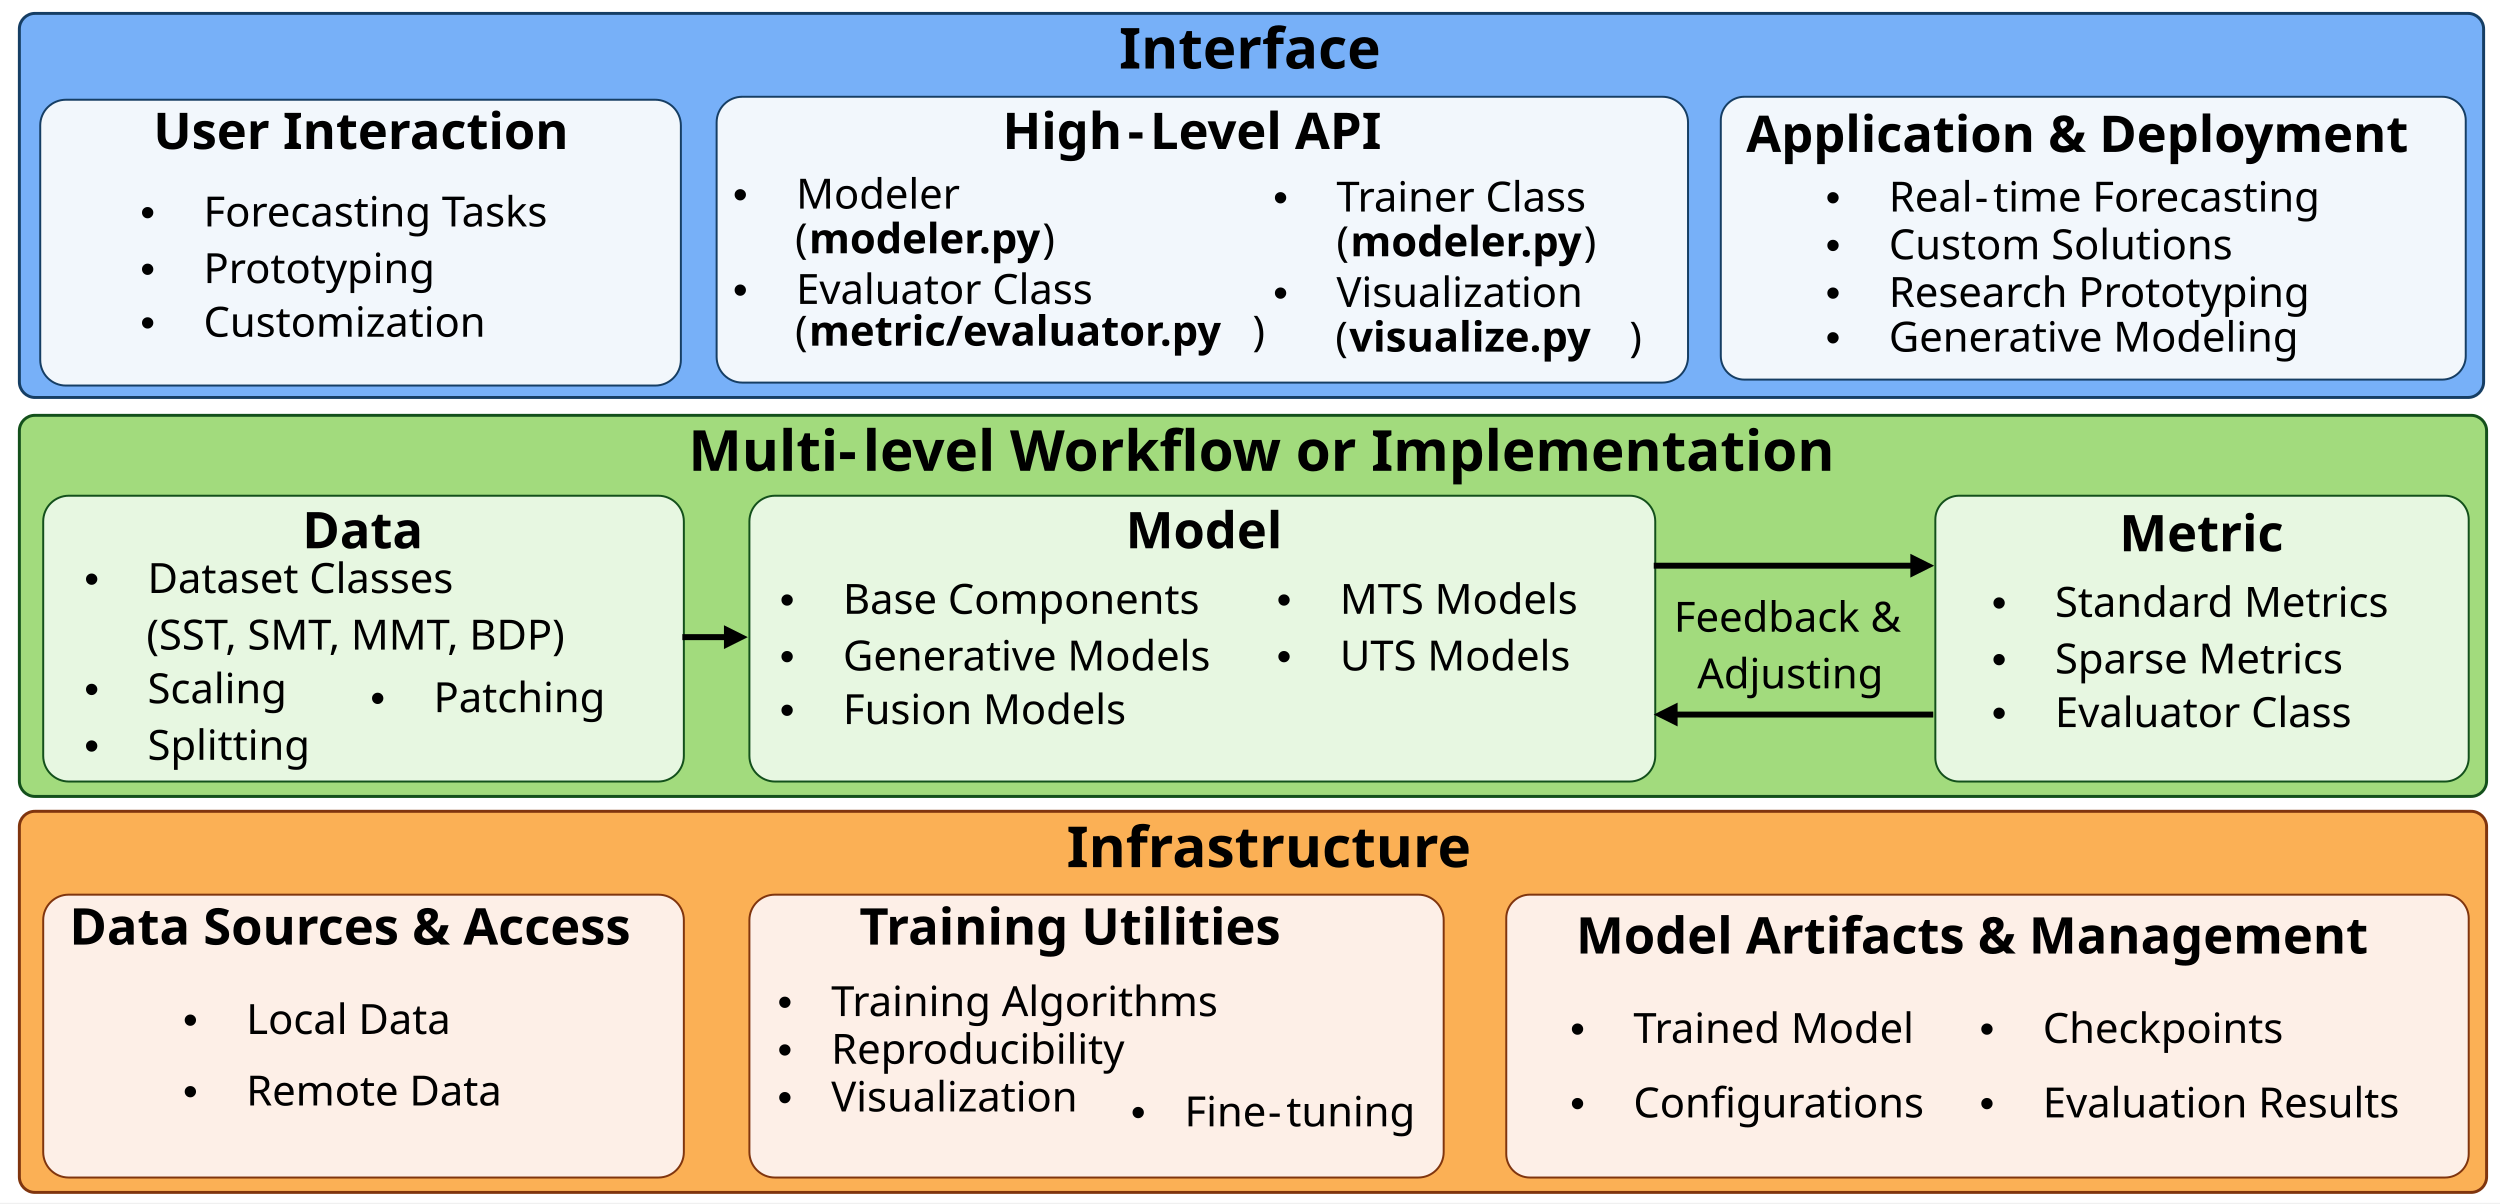
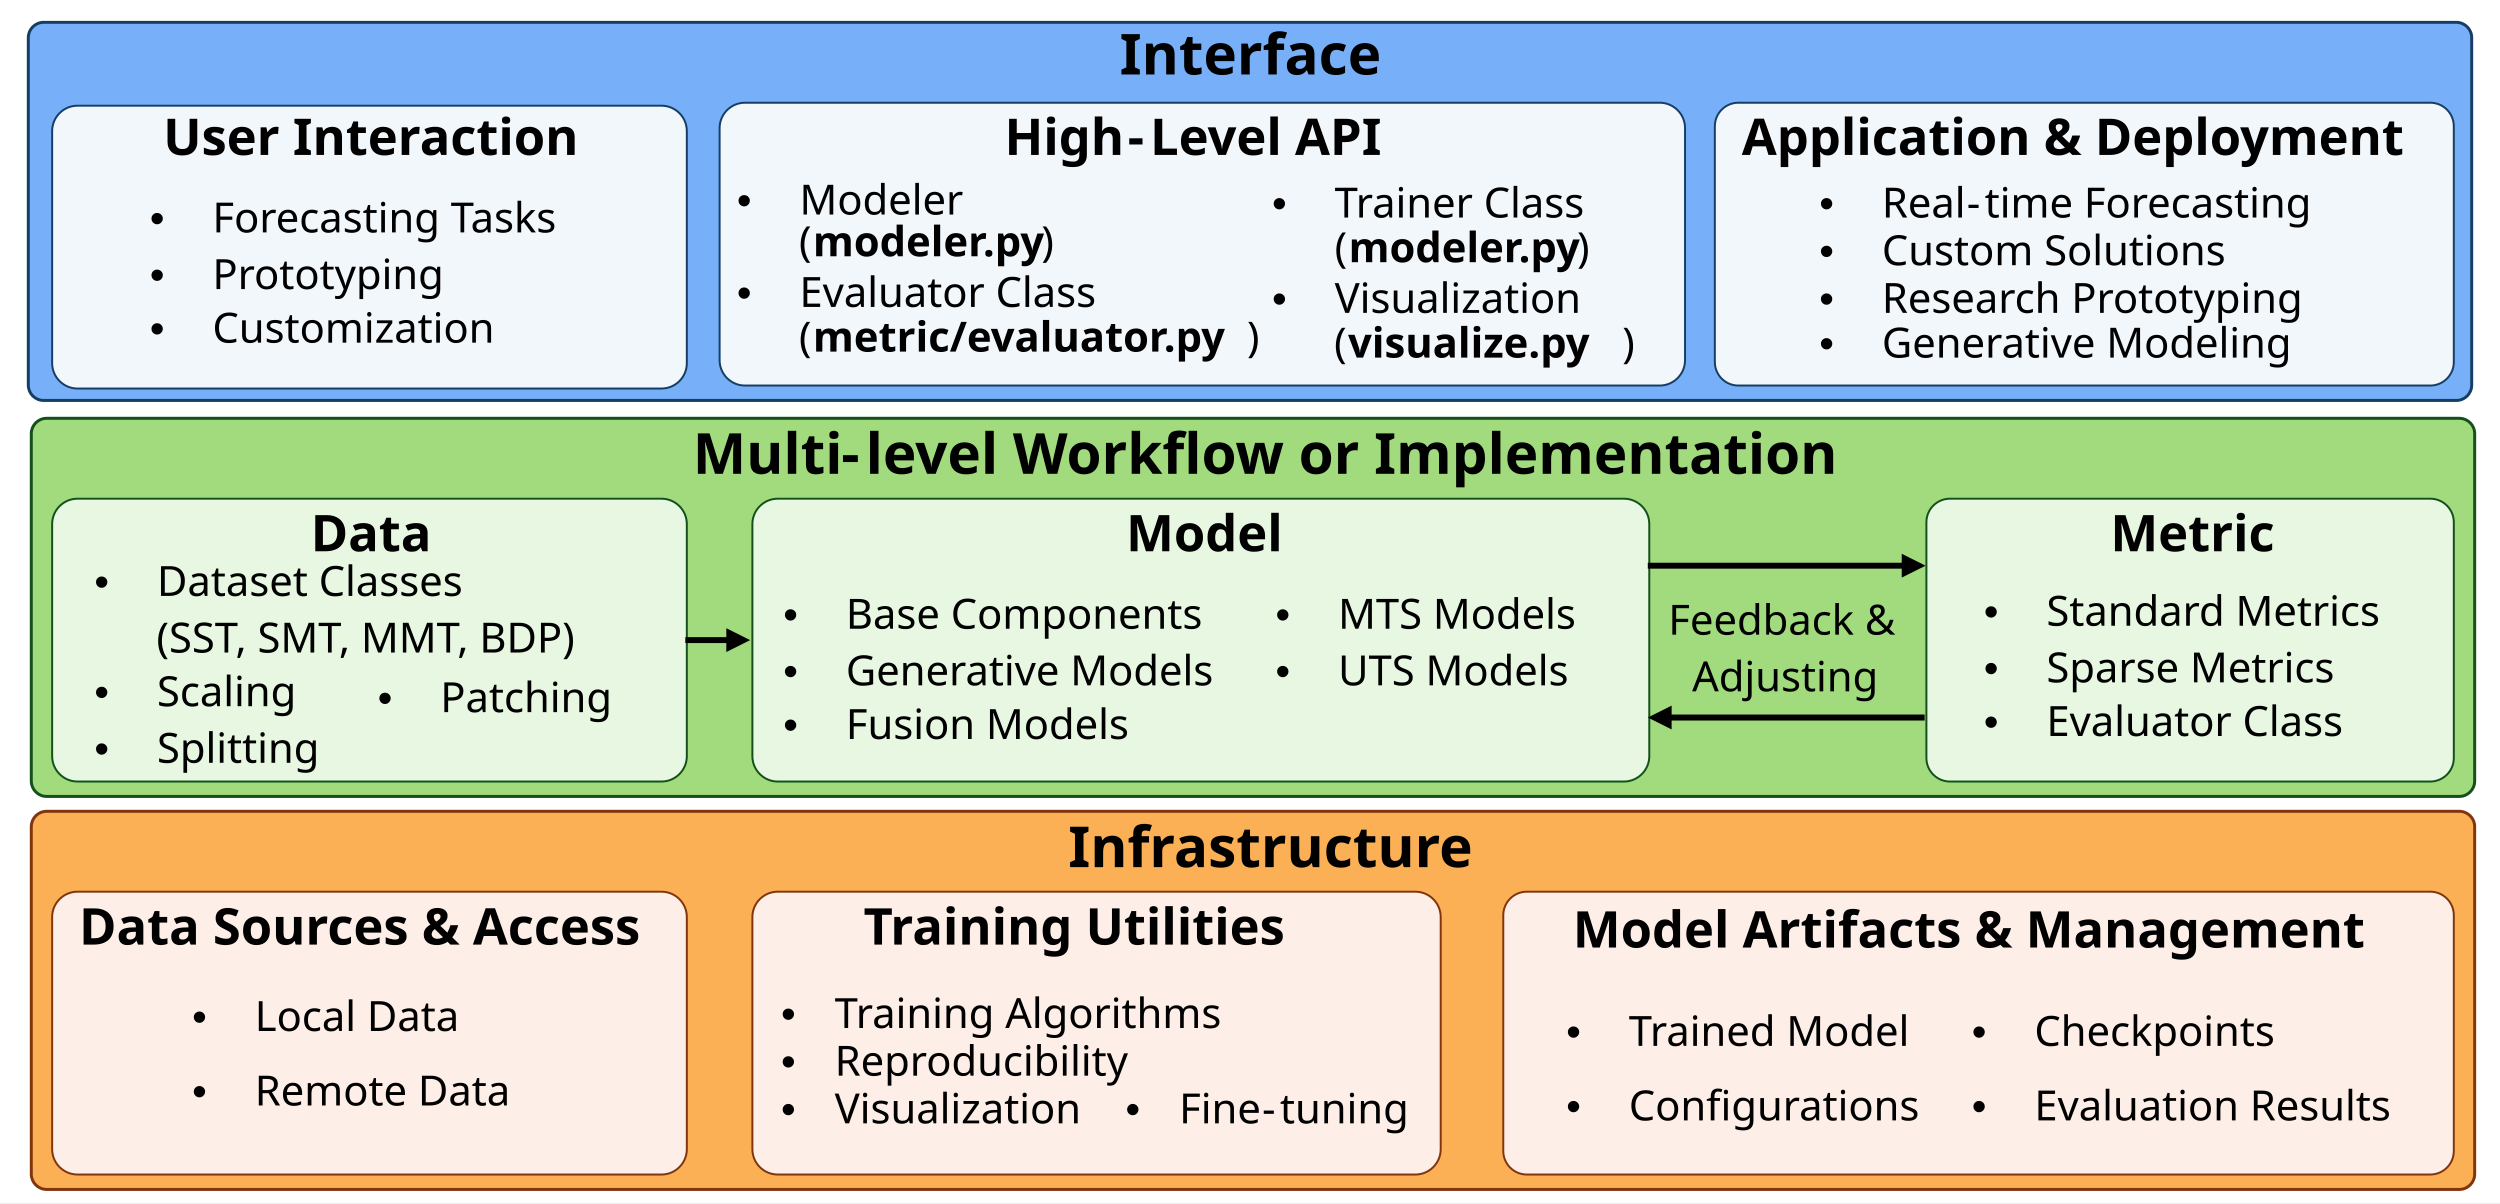
<svg xmlns="http://www.w3.org/2000/svg" width="839" height="404" overflow="hidden">
  <g>
    <rect x="0" y="0" width="839" height="403.667" fill="#FFFFFF" />
-     <path d="M6.5 9.728C6.5 6.838 8.844 4.496 11.736 4.496L828.264 4.496C831.156 4.496 833.5 6.838 833.5 9.728L833.5 128.159C833.5 131.048 831.156 133.39 828.264 133.39L11.736 133.39C8.844 133.39 6.5 131.048 6.5 128.159Z" stroke="#163E64" stroke-miterlimit="8" fill="#77B0F8" fill-rule="evenodd" />
-     <text font-family="Microsoft YaHei,Microsoft YaHei_MSFontService,sans-serif" font-weight="700" font-size="19" transform="matrix(1 0 0 0.999176 375.555 23)">Interface</text>
-     <path d="M13.5 42.081C13.5 37.327 17.358 33.472 22.116 33.472L219.884 33.472C224.643 33.472 228.5 37.327 228.5 42.081L228.5 120.784C228.5 125.539 224.643 129.393 219.884 129.393L22.116 129.393C17.358 129.393 13.5 125.539 13.5 120.784Z" stroke="#163E64" stroke-width="0.667" stroke-miterlimit="8" fill="#F2F7FC" fill-rule="evenodd" />
-     <path d="M240.5 41.082C240.5 36.328 244.358 32.473 249.116 32.473L557.884 32.473C562.643 32.473 566.5 36.328 566.5 41.082L566.5 119.785C566.5 124.54 562.643 128.394 557.884 128.394L249.116 128.394C244.358 128.394 240.5 124.54 240.5 119.785Z" stroke="#163E64" stroke-width="0.667" stroke-miterlimit="8" fill="#F2F7FC" fill-rule="evenodd" />
-     <text font-family="Microsoft YaHei,Microsoft YaHei_MSFontService,sans-serif" font-weight="700" font-size="17" transform="matrix(1 0 0 0.999176 51.4683 50)">User Interaction</text>
-     <text font-family="Microsoft YaHei,Microsoft YaHei_MSFontService,sans-serif" font-weight="700" font-size="17" transform="matrix(1 0 0 0.999176 336.445 50)">High</text>
-     <text font-family="Microsoft YaHei,Microsoft YaHei_MSFontService,sans-serif" font-weight="700" font-size="17" transform="matrix(1 0 0 0.999176 378.445 50)">-</text>
-     <text font-family="Microsoft YaHei,Microsoft YaHei_MSFontService,sans-serif" font-weight="700" font-size="17" transform="matrix(1 0 0 0.999176 385.945 50)">Level API</text>
-     <path d="M577.5 40.371C577.5 36.009 581.039 32.473 585.404 32.473L819.596 32.473C823.961 32.473 827.5 36.009 827.5 40.371L827.5 119.497C827.5 123.859 823.961 127.395 819.596 127.395L585.404 127.395C581.039 127.395 577.5 123.859 577.5 119.497Z" stroke="#163E64" stroke-width="0.667" stroke-miterlimit="8" fill="#F2F7FC" fill-rule="evenodd" />
-     <text font-family="Microsoft YaHei,Microsoft YaHei_MSFontService,sans-serif" font-weight="700" font-size="17" transform="matrix(1 0 0 0.999176 586.04 51)">Application &amp; Deployment</text>
-     <text font-family="Arial,Arial_MSFontService,sans-serif" font-weight="400" font-size="14" transform="matrix(1 0 0 0.999176 47.1067 76)">•</text>
-     <text font-family="Microsoft YaHei,Microsoft YaHei_MSFontService,sans-serif" font-weight="400" font-size="14" transform="matrix(1 0 0 0.999176 68.3067 76)">Forecasting Tasks</text>
-     <text font-family="Arial,Arial_MSFontService,sans-serif" font-weight="400" font-size="14" transform="matrix(1 0 0 0.999176 47.1067 95)">•</text>
-     <text font-family="Microsoft YaHei,Microsoft YaHei_MSFontService,sans-serif" font-weight="400" font-size="14" transform="matrix(1 0 0 0.999176 68.3067 95)">Prototyping</text>
-     <text font-family="Arial,Arial_MSFontService,sans-serif" font-weight="400" font-size="14" transform="matrix(1 0 0 0.999176 47.1067 113)">•</text>
-     <text font-family="Microsoft YaHei,Microsoft YaHei_MSFontService,sans-serif" font-weight="400" font-size="14" transform="matrix(1 0 0 0.999176 68.3067 113)">Customization</text>
-     <text font-family="Arial,Arial_MSFontService,sans-serif" font-weight="400" font-size="14" transform="matrix(1 0 0 0.999176 245.993 70)">•</text>
-     <text font-family="Microsoft YaHei,Microsoft YaHei_MSFontService,sans-serif" font-weight="400" font-size="14" transform="matrix(1 0 0 0.999176 267.193 70)">Modeler</text>
-     <text font-family="Microsoft YaHei,Microsoft YaHei_MSFontService,sans-serif" font-weight="400" font-size="14" transform="matrix(1 0 0 0.999176 266.826 85)">(</text>
-     <text font-family="Consolas,Consolas_MSFontService,sans-serif" font-weight="700" font-size="14" transform="matrix(1 0 0 0.999176 271.493 85)">modeler.py</text>
-     <text font-family="Microsoft YaHei,Microsoft YaHei_MSFontService,sans-serif" font-weight="400" font-size="14" transform="matrix(1 0 0 0.999176 349.826 85)">)</text>
-     <text font-family="Arial,Arial_MSFontService,sans-serif" font-weight="400" font-size="14" transform="matrix(1 0 0 0.999176 245.993 102)">•</text>
-     <text font-family="Microsoft YaHei,Microsoft YaHei_MSFontService,sans-serif" font-weight="400" font-size="14" transform="matrix(1 0 0 0.999176 267.193 102)">Evaluator Class</text>
-     <text font-family="Microsoft YaHei,Microsoft YaHei_MSFontService,sans-serif" font-weight="400" font-size="14" transform="matrix(1 0 0 0.999176 266.826 116)">(</text>
-     <text font-family="Consolas,Consolas_MSFontService,sans-serif" font-weight="700" font-size="14" transform="matrix(1 0 0 0.999176 271.493 116)">metric/evaluator.py</text>
-     <text font-family="Microsoft YaHei,Microsoft YaHei_MSFontService,sans-serif" font-weight="400" font-size="14" transform="matrix(1 0 0 0.999176 420.326 116)">)</text>
-     <text font-family="Arial,Arial_MSFontService,sans-serif" font-weight="400" font-size="14" transform="matrix(1 0 0 0.999176 427.311 71)">•</text>
-     <text font-family="Microsoft YaHei,Microsoft YaHei_MSFontService,sans-serif" font-weight="400" font-size="14" transform="matrix(1 0 0 0.999176 448.511 71)">Trainer Class</text>
-     <text font-family="Microsoft YaHei,Microsoft YaHei_MSFontService,sans-serif" font-weight="400" font-size="14" transform="matrix(1 0 0 0.999176 448.511 86)">(</text>
-     <text font-family="Consolas,Consolas_MSFontService,sans-serif" font-weight="700" font-size="14" transform="matrix(1 0 0 0.999176 453.177 86)">modeler.py</text>
-     <text font-family="Microsoft YaHei,Microsoft YaHei_MSFontService,sans-serif" font-weight="400" font-size="14" transform="matrix(1 0 0 0.999176 531.511 86)">)</text>
-     <text font-family="Arial,Arial_MSFontService,sans-serif" font-weight="400" font-size="14" transform="matrix(1 0 0 0.999176 427.311 103)">•</text>
-     <text font-family="Microsoft YaHei,Microsoft YaHei_MSFontService,sans-serif" font-weight="400" font-size="14" transform="matrix(1 0 0 0.999176 448.511 103)">Visualization</text>
-     <text font-family="Microsoft YaHei,Microsoft YaHei_MSFontService,sans-serif" font-weight="400" font-size="14" transform="matrix(1 0 0 0.999176 448.144 118)">(</text>
-     <text font-family="Consolas,Consolas_MSFontService,sans-serif" font-weight="700" font-size="14" transform="matrix(1 0 0 0.999176 452.811 118)">visualize.py</text>
-     <text font-family="Microsoft YaHei,Microsoft YaHei_MSFontService,sans-serif" font-weight="400" font-size="14" transform="matrix(1 0 0 0.999176 546.811 118)">)</text>
-     <text font-family="Arial,Arial_MSFontService,sans-serif" font-weight="400" font-size="14" transform="matrix(1 0 0 0.999176 612.707 71)">•</text>
-     <text font-family="Microsoft YaHei,Microsoft YaHei_MSFontService,sans-serif" font-weight="400" font-size="14" transform="matrix(1 0 0 0.999176 633.907 71)">Real</text>
-     <text font-family="Microsoft YaHei,Microsoft YaHei_MSFontService,sans-serif" font-weight="400" font-size="14" transform="matrix(1 0 0 0.999176 662.741 71)">-</text>
-     <text font-family="Microsoft YaHei,Microsoft YaHei_MSFontService,sans-serif" font-weight="400" font-size="14" transform="matrix(1 0 0 0.999176 668.907 71)">time Forecasting</text>
-     <text font-family="Arial,Arial_MSFontService,sans-serif" font-weight="400" font-size="14" transform="matrix(1 0 0 0.999176 612.707 87)">•</text>
-     <text font-family="Microsoft YaHei,Microsoft YaHei_MSFontService,sans-serif" font-weight="400" font-size="14" transform="matrix(1 0 0 0.999176 633.907 87)">Custom Solutions</text>
-     <text font-family="Arial,Arial_MSFontService,sans-serif" font-weight="400" font-size="14" transform="matrix(1 0 0 0.999176 612.707 103)">•</text>
-     <text font-family="Microsoft YaHei,Microsoft YaHei_MSFontService,sans-serif" font-weight="400" font-size="14" transform="matrix(1 0 0 0.999176 633.907 103)">Research Prototyping</text>
-     <text font-family="Arial,Arial_MSFontService,sans-serif" font-weight="400" font-size="14" transform="matrix(1 0 0 0.999176 612.707 118)">•</text>
-     <text font-family="Microsoft YaHei,Microsoft YaHei_MSFontService,sans-serif" font-weight="400" font-size="14" transform="matrix(1 0 0 0.999176 633.907 118)">Generative Modeling</text>
-     <path d="M6.5 144.577C6.5 141.709 8.826 139.385 11.696 139.385L829.304 139.385C832.174 139.385 834.5 141.709 834.5 144.577L834.5 262.088C834.5 264.955 832.174 267.28 829.304 267.28L11.696 267.28C8.826 267.28 6.5 264.955 6.5 262.088Z" stroke="#13501B" stroke-miterlimit="8" fill="#A2DB7D" fill-rule="evenodd" />
-     <text font-family="Microsoft YaHei,Microsoft YaHei_MSFontService,sans-serif" font-weight="700" font-size="19" transform="matrix(1 0 0 0.999176 231.035 158)">Multi</text>
-     <text font-family="Microsoft YaHei,Microsoft YaHei_MSFontService,sans-serif" font-weight="700" font-size="19" transform="matrix(1 0 0 0.999176 281.369 158)">-</text>
-     <text font-family="Microsoft YaHei,Microsoft YaHei_MSFontService,sans-serif" font-weight="700" font-size="19" transform="matrix(1 0 0 0.999176 289.535 158)">level Workflow or Implementation</text>
-     <path d="M14.5 174.972C14.5 170.217 18.358 166.363 23.116 166.363L220.884 166.363C225.643 166.363 229.5 170.217 229.5 174.972L229.5 253.675C229.5 258.429 225.643 262.284 220.884 262.284L23.116 262.284C18.358 262.284 14.5 258.429 14.5 253.675Z" stroke="#13501B" stroke-width="0.667" stroke-miterlimit="8" fill="#E7F7E1" fill-rule="evenodd" />
-     <path d="M251.5 174.972C251.5 170.217 255.358 166.363 260.116 166.363L546.884 166.363C551.643 166.363 555.5 170.217 555.5 174.972L555.5 253.675C555.5 258.429 551.643 262.284 546.884 262.284L260.116 262.284C255.358 262.284 251.5 258.429 251.5 253.675Z" stroke="#13501B" stroke-width="0.667" stroke-miterlimit="8" fill="#E7F7E1" fill-rule="evenodd" />
-     <text font-family="Microsoft YaHei,Microsoft YaHei_MSFontService,sans-serif" font-weight="700" font-size="17" transform="matrix(1 0 0 0.999176 101.461 184)">Data</text>
-     <text font-family="Microsoft YaHei,Microsoft YaHei_MSFontService,sans-serif" font-weight="700" font-size="17" transform="matrix(1 0 0 0.999176 377.785 184)">Model</text>
-     <path d="M649.5 174.343C649.5 169.936 653.076 166.363 657.487 166.363L820.513 166.363C824.924 166.363 828.5 169.936 828.5 174.343L828.5 254.303C828.5 258.711 824.924 262.284 820.513 262.284L657.487 262.284C653.076 262.284 649.5 258.711 649.5 254.303Z" stroke="#13501B" stroke-width="0.667" stroke-miterlimit="8" fill="#E7F7E1" fill-rule="evenodd" />
-     <text font-family="Microsoft YaHei,Microsoft YaHei_MSFontService,sans-serif" font-weight="700" font-size="17" transform="matrix(1 0 0 0.999176 711.264 185)">Metric</text>
-     <text font-family="Arial,Arial_MSFontService,sans-serif" font-weight="400" font-size="14" transform="matrix(1 0 0 0.999176 28.3163 199)">•</text>
-     <text font-family="Microsoft YaHei,Microsoft YaHei_MSFontService,sans-serif" font-weight="400" font-size="14" transform="matrix(1 0 0 0.999176 49.5163 199)">Dataset Classes</text>
-     <text font-family="Microsoft YaHei,Microsoft YaHei_MSFontService,sans-serif" font-weight="400" font-size="14" transform="matrix(1 0 0 0.999176 49.1497 218)">(SST, SMT, MMT, BDP)</text>
-     <text font-family="Arial,Arial_MSFontService,sans-serif" font-weight="400" font-size="14" transform="matrix(1 0 0 0.999176 28.3163 236)">•</text>
-     <text font-family="Microsoft YaHei,Microsoft YaHei_MSFontService,sans-serif" font-weight="400" font-size="14" transform="matrix(1 0 0 0.999176 49.5163 236)">Scaling</text>
-     <text font-family="Arial,Arial_MSFontService,sans-serif" font-weight="400" font-size="14" transform="matrix(1 0 0 0.999176 28.3163 255)">•</text>
-     <text font-family="Microsoft YaHei,Microsoft YaHei_MSFontService,sans-serif" font-weight="400" font-size="14" transform="matrix(1 0 0 0.999176 49.5163 255)">Splitting</text>
-     <text font-family="Arial,Arial_MSFontService,sans-serif" font-weight="400" font-size="14" transform="matrix(1 0 0 0.999176 124.309 239)">•</text>
-     <text font-family="Microsoft YaHei,Microsoft YaHei_MSFontService,sans-serif" font-weight="400" font-size="14" transform="matrix(1 0 0 0.999176 145.509 239)">Patching</text>
-     <text font-family="Arial,Arial_MSFontService,sans-serif" font-weight="400" font-size="14" transform="matrix(1 0 0 0.999176 261.709 206)">•</text>
-     <text font-family="Microsoft YaHei,Microsoft YaHei_MSFontService,sans-serif" font-weight="400" font-size="14" transform="matrix(1 0 0 0.999176 282.909 206)">Base Components</text>
-     <text font-family="Arial,Arial_MSFontService,sans-serif" font-weight="400" font-size="14" transform="matrix(1 0 0 0.999176 261.709 225)">•</text>
-     <text font-family="Microsoft YaHei,Microsoft YaHei_MSFontService,sans-serif" font-weight="400" font-size="14" transform="matrix(1 0 0 0.999176 282.909 225)">Generative Models</text>
-     <text font-family="Arial,Arial_MSFontService,sans-serif" font-weight="400" font-size="14" transform="matrix(1 0 0 0.999176 261.709 243)">•</text>
-     <text font-family="Microsoft YaHei,Microsoft YaHei_MSFontService,sans-serif" font-weight="400" font-size="14" transform="matrix(1 0 0 0.999176 282.909 243)">Fusion Models</text>
-     <text font-family="Arial,Arial_MSFontService,sans-serif" font-weight="400" font-size="14" transform="matrix(1 0 0 0.999176 428.471 206)">•</text>
-     <text font-family="Microsoft YaHei,Microsoft YaHei_MSFontService,sans-serif" font-weight="400" font-size="14" transform="matrix(1 0 0 0.999176 449.671 206)">MTS Models</text>
-     <text font-family="Arial,Arial_MSFontService,sans-serif" font-weight="400" font-size="14" transform="matrix(1 0 0 0.999176 428.471 225)">•</text>
-     <text font-family="Microsoft YaHei,Microsoft YaHei_MSFontService,sans-serif" font-weight="400" font-size="14" transform="matrix(1 0 0 0.999176 449.671 225)">UTS Models</text>
-     <text font-family="Arial,Arial_MSFontService,sans-serif" font-weight="400" font-size="14" transform="matrix(1 0 0 0.999176 668.452 207)">•</text>
-     <text font-family="Microsoft YaHei,Microsoft YaHei_MSFontService,sans-serif" font-weight="400" font-size="14" transform="matrix(1 0 0 0.999176 689.652 207)">Standard Metrics</text>
-     <text font-family="Arial,Arial_MSFontService,sans-serif" font-weight="400" font-size="14" transform="matrix(1 0 0 0.999176 668.452 226)">•</text>
-     <text font-family="Microsoft YaHei,Microsoft YaHei_MSFontService,sans-serif" font-weight="400" font-size="14" transform="matrix(1 0 0 0.999176 689.652 226)">Sparse Metrics</text>
-     <text font-family="Arial,Arial_MSFontService,sans-serif" font-weight="400" font-size="14" transform="matrix(1 0 0 0.999176 668.452 244)">•</text>
-     <text font-family="Microsoft YaHei,Microsoft YaHei_MSFontService,sans-serif" font-weight="400" font-size="14" transform="matrix(1 0 0 0.999176 689.652 244)">Evaluator Class</text>
-     <path d="M229 212.824 244.292 212.824 244.292 214.823 229 214.823ZM242.959 209.827 250.959 213.824 242.959 217.82Z" />
-     <path d="M555 188.844 642.443 188.844 642.443 190.843 555 190.843ZM641.11 185.847 649.11 189.843 641.11 193.84Z" />
-     <path d="M1.11839e-06-0.999 87.058-0.999 87.058 0.999-1.11839e-06 0.999ZM85.725-3.997 93.719 0 85.725 3.997Z" transform="matrix(-1.00083 0 0 1 648.796 239.802)" />
-     <text font-family="Microsoft YaHei,Microsoft YaHei_MSFontService,sans-serif" font-weight="400" font-size="14" transform="matrix(1 0 0 0.999176 561.76 212)">Feedback &amp;</text>
-     <text font-family="Microsoft YaHei,Microsoft YaHei_MSFontService,sans-serif" font-weight="400" font-size="14" transform="matrix(1 0 0 0.999176 569.593 231)">Adjusting</text>
-     <path d="M6.5 277.467C6.5 274.6 8.826 272.275 11.696 272.275L829.304 272.275C832.174 272.275 834.5 274.6 834.5 277.467L834.5 394.978C834.5 397.846 832.174 400.17 829.304 400.17L11.696 400.17C8.826 400.17 6.5 397.846 6.5 394.978Z" stroke="#80350E" stroke-miterlimit="8" fill="#FBB055" fill-rule="evenodd" />
-     <text font-family="Microsoft YaHei,Microsoft YaHei_MSFontService,sans-serif" font-weight="700" font-size="19" transform="matrix(1 0 0 0.999176 357.952 291)">Infrastructure</text>
-     <path d="M14.5 308.771C14.5 304.066 18.317 300.252 23.026 300.252L220.974 300.252C225.683 300.252 229.5 304.066 229.5 308.771L229.5 386.655C229.5 391.36 225.683 395.174 220.974 395.174L23.026 395.174C18.317 395.174 14.5 391.36 14.5 386.655Z" stroke="#80350E" stroke-width="0.667" stroke-miterlimit="8" fill="#FDEFE7" fill-rule="evenodd" />
-     <path d="M251.5 308.772C251.5 304.066 255.317 300.252 260.026 300.252L475.974 300.252C480.683 300.252 484.5 304.066 484.5 308.772L484.5 386.655C484.5 391.36 480.683 395.174 475.974 395.174L260.026 395.174C255.317 395.174 251.5 391.36 251.5 386.655Z" stroke="#80350E" stroke-width="0.667" stroke-miterlimit="8" fill="#FDEFE7" fill-rule="evenodd" />
-     <text font-family="Microsoft YaHei,Microsoft YaHei_MSFontService,sans-serif" font-weight="700" font-size="17" transform="matrix(1 0 0 0.999176 23.2939 317)">Data Sources &amp; Access</text>
-     <text font-family="Microsoft YaHei,Microsoft YaHei_MSFontService,sans-serif" font-weight="700" font-size="17" transform="matrix(1 0 0 0.999176 288.405 317)">Training Utilities</text>
-     <path d="M505.5 308.15C505.5 303.788 509.039 300.252 513.404 300.252L820.596 300.252C824.961 300.252 828.5 303.788 828.5 308.15L828.5 387.276C828.5 391.638 824.961 395.174 820.596 395.174L513.404 395.174C509.039 395.174 505.5 391.638 505.5 387.276Z" stroke="#80350E" stroke-width="0.667" stroke-miterlimit="8" fill="#FDEFE7" fill-rule="evenodd" />
-     <text font-family="Microsoft YaHei,Microsoft YaHei_MSFontService,sans-serif" font-weight="700" font-size="17" transform="matrix(1 0 0 0.999176 528.926 320)">Model Artifacts &amp; Management</text>
-     <text font-family="Arial,Arial_MSFontService,sans-serif" font-weight="400" font-size="14" transform="matrix(1 0 0 0.999176 61.4434 347)">•</text>
-     <text font-family="Microsoft YaHei,Microsoft YaHei_MSFontService,sans-serif" font-weight="400" font-size="14" transform="matrix(1 0 0 0.999176 82.6434 347)">Local Data</text>
-     <text font-family="Arial,Arial_MSFontService,sans-serif" font-weight="400" font-size="14" transform="matrix(1 0 0 0.999176 61.4434 371)">•</text>
-     <text font-family="Microsoft YaHei,Microsoft YaHei_MSFontService,sans-serif" font-weight="400" font-size="14" transform="matrix(1 0 0 0.999176 82.6434 371)">Remote Data</text>
-     <text font-family="Arial,Arial_MSFontService,sans-serif" font-weight="400" font-size="14" transform="matrix(1 0 0 0.999176 260.955 341)">•</text>
-     <text font-family="Microsoft YaHei,Microsoft YaHei_MSFontService,sans-serif" font-weight="400" font-size="14" transform="matrix(1 0 0 0.999176 278.955 341)">Training Algorithms</text>
-     <text font-family="Arial,Arial_MSFontService,sans-serif" font-weight="400" font-size="14" transform="matrix(1 0 0 0.999176 260.955 357)">•</text>
-     <text font-family="Microsoft YaHei,Microsoft YaHei_MSFontService,sans-serif" font-weight="400" font-size="14" transform="matrix(1 0 0 0.999176 278.955 357)">Reproducibility</text>
-     <text font-family="Arial,Arial_MSFontService,sans-serif" font-weight="400" font-size="14" transform="matrix(1 0 0 0.999176 260.955 373)">•</text>
-     <text font-family="Microsoft YaHei,Microsoft YaHei_MSFontService,sans-serif" font-weight="400" font-size="14" transform="matrix(1 0 0 0.999176 278.955 373)">Visualization</text>
-     <text font-family="Arial,Arial_MSFontService,sans-serif" font-weight="400" font-size="14" transform="matrix(1 0 0 0.999176 526.973 350)">•</text>
-     <text font-family="Microsoft YaHei,Microsoft YaHei_MSFontService,sans-serif" font-weight="400" font-size="14" transform="matrix(1 0 0 0.999176 548.173 350)">Trained Model</text>
-     <text font-family="Arial,Arial_MSFontService,sans-serif" font-weight="400" font-size="14" transform="matrix(1 0 0 0.999176 526.973 375)">•</text>
-     <text font-family="Microsoft YaHei,Microsoft YaHei_MSFontService,sans-serif" font-weight="400" font-size="14" transform="matrix(1 0 0 0.999176 548.173 375)">Configurations</text>
-     <text font-family="Arial,Arial_MSFontService,sans-serif" font-weight="400" font-size="14" transform="matrix(1 0 0 0.999176 664.373 350)">•</text>
-     <text font-family="Microsoft YaHei,Microsoft YaHei_MSFontService,sans-serif" font-weight="400" font-size="14" transform="matrix(1 0 0 0.999176 685.573 350)">Checkpoints</text>
-     <text font-family="Arial,Arial_MSFontService,sans-serif" font-weight="400" font-size="14" transform="matrix(1 0 0 0.999176 664.373 375)">•</text>
-     <text font-family="Microsoft YaHei,Microsoft YaHei_MSFontService,sans-serif" font-weight="400" font-size="14" transform="matrix(1 0 0 0.999176 685.573 375)">Evaluation Results</text>
-     <text font-family="Arial,Arial_MSFontService,sans-serif" font-weight="400" font-size="14" transform="matrix(1 0 0 0.999176 379.535 378)">•</text>
-     <text font-family="Microsoft YaHei,Microsoft YaHei_MSFontService,sans-serif" font-weight="400" font-size="14" transform="matrix(1 0 0 0.999176 397.535 378)">Fine</text>
-     <text font-family="Microsoft YaHei,Microsoft YaHei_MSFontService,sans-serif" font-weight="400" font-size="14" transform="matrix(1 0 0 0.999176 425.535 378)">-</text>
-     <text font-family="Microsoft YaHei,Microsoft YaHei_MSFontService,sans-serif" font-weight="400" font-size="14" transform="matrix(1 0 0 0.999176 431.702 378)">tuning</text>
+     <path d="M9.5 12.644C9.5 9.8 11.808 7.494 14.655 7.494L824.345 7.494C827.192 7.494 829.5 9.8 829.5 12.644L829.5 129.239C829.5 132.083 827.192 134.389 824.345 134.389L14.655 134.389C11.808 134.389 9.5 132.083 9.5 129.239Z" stroke="#163E64" stroke-miterlimit="8" fill="#77B0F8" fill-rule="evenodd" />
+     <text font-family="Microsoft YaHei,Microsoft YaHei_MSFontService,sans-serif" font-weight="700" font-size="19" transform="matrix(1 0 0 0.999176 375.746 25)">Interface</text>
+     <path d="M17.5 43.99C17.5 39.285 21.317 35.471 26.026 35.471L221.974 35.471C226.683 35.471 230.5 39.285 230.5 43.99L230.5 121.873C230.5 126.578 226.683 130.392 221.974 130.392L26.026 130.392C21.317 130.392 17.5 126.578 17.5 121.873Z" stroke="#163E64" stroke-width="0.667" stroke-miterlimit="8" fill="#F2F7FC" fill-rule="evenodd" />
+     <path d="M241.5 42.991C241.5 38.286 245.317 34.472 250.026 34.472L556.974 34.472C561.683 34.472 565.5 38.286 565.5 42.991L565.5 120.874C565.5 125.579 561.683 129.393 556.974 129.393L250.026 129.393C245.317 129.393 241.5 125.579 241.5 120.874Z" stroke="#163E64" stroke-width="0.667" stroke-miterlimit="8" fill="#F2F7FC" fill-rule="evenodd" />
+     <text font-family="Microsoft YaHei,Microsoft YaHei_MSFontService,sans-serif" font-weight="700" font-size="17" transform="matrix(1 0 0 0.999176 54.7892 52)">User Interaction</text>
+     <text font-family="Microsoft YaHei,Microsoft YaHei_MSFontService,sans-serif" font-weight="700" font-size="17" transform="matrix(1 0 0 0.999176 337.125 52)">High</text>
+     <text font-family="Microsoft YaHei,Microsoft YaHei_MSFontService,sans-serif" font-weight="700" font-size="17" transform="matrix(1 0 0 0.999176 378.459 52)">-</text>
+     <text font-family="Microsoft YaHei,Microsoft YaHei_MSFontService,sans-serif" font-weight="700" font-size="17" transform="matrix(1 0 0 0.999176 385.959 52)">Level API</text>
+     <path d="M575.5 42.369C575.5 38.008 579.039 34.472 583.404 34.472L815.596 34.472C819.961 34.472 823.5 38.008 823.5 42.369L823.5 121.496C823.5 125.857 819.961 129.393 815.596 129.393L583.404 129.393C579.039 129.393 575.5 125.857 575.5 121.496Z" stroke="#163E64" stroke-width="0.667" stroke-miterlimit="8" fill="#F2F7FC" fill-rule="evenodd" />
+     <text font-family="Microsoft YaHei,Microsoft YaHei_MSFontService,sans-serif" font-weight="700" font-size="17" transform="matrix(1 0 0 0.999176 584.545 52)">Application &amp; Deployment</text>
+     <text font-family="Arial,Arial_MSFontService,sans-serif" font-weight="400" font-size="14" transform="matrix(1 0 0 0.999176 50.2933 78)">•</text>
+     <text font-family="Microsoft YaHei,Microsoft YaHei_MSFontService,sans-serif" font-weight="400" font-size="14" transform="matrix(1 0 0 0.999176 71.2933 78)">Forecasting Tasks</text>
+     <text font-family="Arial,Arial_MSFontService,sans-serif" font-weight="400" font-size="14" transform="matrix(1 0 0 0.999176 50.2933 97)">•</text>
+     <text font-family="Microsoft YaHei,Microsoft YaHei_MSFontService,sans-serif" font-weight="400" font-size="14" transform="matrix(1 0 0 0.999176 71.2933 97)">Prototyping</text>
+     <text font-family="Arial,Arial_MSFontService,sans-serif" font-weight="400" font-size="14" transform="matrix(1 0 0 0.999176 50.2933 115)">•</text>
+     <text font-family="Microsoft YaHei,Microsoft YaHei_MSFontService,sans-serif" font-weight="400" font-size="14" transform="matrix(1 0 0 0.999176 71.2933 115)">Customization</text>
+     <text font-family="Arial,Arial_MSFontService,sans-serif" font-weight="400" font-size="14" transform="matrix(1 0 0 0.999176 247.303 72)">•</text>
+     <text font-family="Microsoft YaHei,Microsoft YaHei_MSFontService,sans-serif" font-weight="400" font-size="14" transform="matrix(1 0 0 0.999176 268.303 72)">Modeler</text>
+     <text font-family="Microsoft YaHei,Microsoft YaHei_MSFontService,sans-serif" font-weight="400" font-size="14" transform="matrix(1 0 0 0.999176 268.136 86)">(</text>
+     <text font-family="Consolas,Consolas_MSFontService,sans-serif" font-weight="700" font-size="14" transform="matrix(1 0 0 0.999176 272.803 86)">modeler.py</text>
+     <text font-family="Microsoft YaHei,Microsoft YaHei_MSFontService,sans-serif" font-weight="400" font-size="14" transform="matrix(1 0 0 0.999176 349.47 86)">)</text>
+     <text font-family="Arial,Arial_MSFontService,sans-serif" font-weight="400" font-size="14" transform="matrix(1 0 0 0.999176 247.303 103)">•</text>
+     <text font-family="Microsoft YaHei,Microsoft YaHei_MSFontService,sans-serif" font-weight="400" font-size="14" transform="matrix(1 0 0 0.999176 268.303 103)">Evaluator Class</text>
+     <text font-family="Microsoft YaHei,Microsoft YaHei_MSFontService,sans-serif" font-weight="400" font-size="14" transform="matrix(1 0 0 0.999176 268.136 118)">(</text>
+     <text font-family="Consolas,Consolas_MSFontService,sans-serif" font-weight="700" font-size="14" transform="matrix(1 0 0 0.999176 272.803 118)">metric/evaluator.py</text>
+     <text font-family="Microsoft YaHei,Microsoft YaHei_MSFontService,sans-serif" font-weight="400" font-size="14" transform="matrix(1 0 0 0.999176 418.47 118)">)</text>
+     <text font-family="Arial,Arial_MSFontService,sans-serif" font-weight="400" font-size="14" transform="matrix(1 0 0 0.999176 426.911 73)">•</text>
+     <text font-family="Microsoft YaHei,Microsoft YaHei_MSFontService,sans-serif" font-weight="400" font-size="14" transform="matrix(1 0 0 0.999176 447.911 73)">Trainer Class</text>
+     <text font-family="Microsoft YaHei,Microsoft YaHei_MSFontService,sans-serif" font-weight="400" font-size="14" transform="matrix(1 0 0 0.999176 447.911 88)">(</text>
+     <text font-family="Consolas,Consolas_MSFontService,sans-serif" font-weight="700" font-size="14" transform="matrix(1 0 0 0.999176 452.578 88)">modeler.py</text>
+     <text font-family="Microsoft YaHei,Microsoft YaHei_MSFontService,sans-serif" font-weight="400" font-size="14" transform="matrix(1 0 0 0.999176 529.244 88)">)</text>
+     <text font-family="Arial,Arial_MSFontService,sans-serif" font-weight="400" font-size="14" transform="matrix(1 0 0 0.999176 426.911 105)">•</text>
+     <text font-family="Microsoft YaHei,Microsoft YaHei_MSFontService,sans-serif" font-weight="400" font-size="14" transform="matrix(1 0 0 0.999176 447.911 105)">Visualization</text>
+     <text font-family="Microsoft YaHei,Microsoft YaHei_MSFontService,sans-serif" font-weight="400" font-size="14" transform="matrix(1 0 0 0.999176 447.744 120)">(</text>
+     <text font-family="Consolas,Consolas_MSFontService,sans-serif" font-weight="700" font-size="14" transform="matrix(1 0 0 0.999176 452.411 120)">visualize.py</text>
+     <text font-family="Microsoft YaHei,Microsoft YaHei_MSFontService,sans-serif" font-weight="400" font-size="14" transform="matrix(1 0 0 0.999176 544.411 120)">)</text>
+     <text font-family="Arial,Arial_MSFontService,sans-serif" font-weight="400" font-size="14" transform="matrix(1 0 0 0.999176 610.559 73)">•</text>
+     <text font-family="Microsoft YaHei,Microsoft YaHei_MSFontService,sans-serif" font-weight="400" font-size="14" transform="matrix(1 0 0 0.999176 631.559 73)">Real</text>
+     <text font-family="Microsoft YaHei,Microsoft YaHei_MSFontService,sans-serif" font-weight="400" font-size="14" transform="matrix(1 0 0 0.999176 660.059 73)">-</text>
+     <text font-family="Microsoft YaHei,Microsoft YaHei_MSFontService,sans-serif" font-weight="400" font-size="14" transform="matrix(1 0 0 0.999176 666.059 73)">time Forecasting</text>
+     <text font-family="Arial,Arial_MSFontService,sans-serif" font-weight="400" font-size="14" transform="matrix(1 0 0 0.999176 610.559 89)">•</text>
+     <text font-family="Microsoft YaHei,Microsoft YaHei_MSFontService,sans-serif" font-weight="400" font-size="14" transform="matrix(1 0 0 0.999176 631.559 89)">Custom Solutions</text>
+     <text font-family="Arial,Arial_MSFontService,sans-serif" font-weight="400" font-size="14" transform="matrix(1 0 0 0.999176 610.559 105)">•</text>
+     <text font-family="Microsoft YaHei,Microsoft YaHei_MSFontService,sans-serif" font-weight="400" font-size="14" transform="matrix(1 0 0 0.999176 631.559 105)">Research Prototyping</text>
+     <text font-family="Arial,Arial_MSFontService,sans-serif" font-weight="400" font-size="14" transform="matrix(1 0 0 0.999176 610.559 120)">•</text>
+     <text font-family="Microsoft YaHei,Microsoft YaHei_MSFontService,sans-serif" font-weight="400" font-size="14" transform="matrix(1 0 0 0.999176 631.559 120)">Generative Modeling</text>
+     <path d="M10.5 145.535C10.5 142.69 12.808 140.384 15.655 140.384L825.345 140.384C828.192 140.384 830.5 142.69 830.5 145.535L830.5 262.129C830.5 264.974 828.192 267.28 825.345 267.28L15.655 267.28C12.808 267.28 10.5 264.974 10.5 262.129Z" stroke="#13501B" stroke-miterlimit="8" fill="#A2DB7D" fill-rule="evenodd" />
+     <text font-family="Microsoft YaHei,Microsoft YaHei_MSFontService,sans-serif" font-weight="700" font-size="19" transform="matrix(1 0 0 0.999176 232.506 159)">Multi</text>
+     <text font-family="Microsoft YaHei,Microsoft YaHei_MSFontService,sans-serif" font-weight="700" font-size="19" transform="matrix(1 0 0 0.999176 282.339 159)">-</text>
+     <text font-family="Microsoft YaHei,Microsoft YaHei_MSFontService,sans-serif" font-weight="700" font-size="19" transform="matrix(1 0 0 0.999176 290.506 159)">level Workflow or Implementation</text>
+     <path d="M17.5 175.881C17.5 171.176 21.317 167.362 26.026 167.362L221.974 167.362C226.683 167.362 230.5 171.176 230.5 175.881L230.5 253.764C230.5 258.469 226.683 262.284 221.974 262.284L26.026 262.284C21.317 262.284 17.5 258.469 17.5 253.764Z" stroke="#13501B" stroke-width="0.667" stroke-miterlimit="8" fill="#E7F7E1" fill-rule="evenodd" />
+     <path d="M252.5 175.881C252.5 171.176 256.317 167.362 261.026 167.362L544.974 167.362C549.683 167.362 553.5 171.176 553.5 175.881L553.5 253.764C553.5 258.469 549.683 262.284 544.974 262.284L261.026 262.284C256.317 262.284 252.5 258.469 252.5 253.764Z" stroke="#13501B" stroke-width="0.667" stroke-miterlimit="8" fill="#E7F7E1" fill-rule="evenodd" />
+     <text font-family="Microsoft YaHei,Microsoft YaHei_MSFontService,sans-serif" font-weight="700" font-size="17" transform="matrix(1 0 0 0.999176 104.275 185)">Data</text>
+     <text font-family="Microsoft YaHei,Microsoft YaHei_MSFontService,sans-serif" font-weight="700" font-size="17" transform="matrix(1 0 0 0.999176 377.923 185)">Model</text>
+     <path d="M646.5 175.259C646.5 170.898 650.039 167.362 654.404 167.362L815.596 167.362C819.961 167.362 823.5 170.898 823.5 175.259L823.5 254.386C823.5 258.748 819.961 262.284 815.596 262.284L654.404 262.284C650.039 262.284 646.5 258.748 646.5 254.386Z" stroke="#13501B" stroke-width="0.667" stroke-miterlimit="8" fill="#E7F7E1" fill-rule="evenodd" />
+     <text font-family="Microsoft YaHei,Microsoft YaHei_MSFontService,sans-serif" font-weight="700" font-size="17" transform="matrix(1 0 0 0.999176 708.255 185)">Metric</text>
+     <text font-family="Arial,Arial_MSFontService,sans-serif" font-weight="400" font-size="14" transform="matrix(1 0 0 0.999176 31.68 200)">•</text>
+     <text font-family="Microsoft YaHei,Microsoft YaHei_MSFontService,sans-serif" font-weight="400" font-size="14" transform="matrix(1 0 0 0.999176 52.68 200)">Dataset Classes</text>
+     <text font-family="Microsoft YaHei,Microsoft YaHei_MSFontService,sans-serif" font-weight="400" font-size="14" transform="matrix(1 0 0 0.999176 52.5133 219)">(SST, SMT, MMT, BDP)</text>
+     <text font-family="Arial,Arial_MSFontService,sans-serif" font-weight="400" font-size="14" transform="matrix(1 0 0 0.999176 31.68 237)">•</text>
+     <text font-family="Microsoft YaHei,Microsoft YaHei_MSFontService,sans-serif" font-weight="400" font-size="14" transform="matrix(1 0 0 0.999176 52.68 237)">Scaling</text>
+     <text font-family="Arial,Arial_MSFontService,sans-serif" font-weight="400" font-size="14" transform="matrix(1 0 0 0.999176 31.68 256)">•</text>
+     <text font-family="Microsoft YaHei,Microsoft YaHei_MSFontService,sans-serif" font-weight="400" font-size="14" transform="matrix(1 0 0 0.999176 52.68 256)">Splitting</text>
+     <text font-family="Arial,Arial_MSFontService,sans-serif" font-weight="400" font-size="14" transform="matrix(1 0 0 0.999176 126.767 239)">•</text>
+     <text font-family="Microsoft YaHei,Microsoft YaHei_MSFontService,sans-serif" font-weight="400" font-size="14" transform="matrix(1 0 0 0.999176 147.767 239)">Patching</text>
+     <text font-family="Arial,Arial_MSFontService,sans-serif" font-weight="400" font-size="14" transform="matrix(1 0 0 0.999176 262.871 211)">•</text>
+     <text font-family="Microsoft YaHei,Microsoft YaHei_MSFontService,sans-serif" font-weight="400" font-size="14" transform="matrix(1 0 0 0.999176 283.871 211)">Base Components</text>
+     <text font-family="Arial,Arial_MSFontService,sans-serif" font-weight="400" font-size="14" transform="matrix(1 0 0 0.999176 262.871 230)">•</text>
+     <text font-family="Microsoft YaHei,Microsoft YaHei_MSFontService,sans-serif" font-weight="400" font-size="14" transform="matrix(1 0 0 0.999176 283.871 230)">Generative Models</text>
+     <text font-family="Arial,Arial_MSFontService,sans-serif" font-weight="400" font-size="14" transform="matrix(1 0 0 0.999176 262.871 248)">•</text>
+     <text font-family="Microsoft YaHei,Microsoft YaHei_MSFontService,sans-serif" font-weight="400" font-size="14" transform="matrix(1 0 0 0.999176 283.871 248)">Fusion Models</text>
+     <text font-family="Arial,Arial_MSFontService,sans-serif" font-weight="400" font-size="14" transform="matrix(1 0 0 0.999176 428.061 211)">•</text>
+     <text font-family="Microsoft YaHei,Microsoft YaHei_MSFontService,sans-serif" font-weight="400" font-size="14" transform="matrix(1 0 0 0.999176 449.061 211)">MTS Models</text>
+     <text font-family="Arial,Arial_MSFontService,sans-serif" font-weight="400" font-size="14" transform="matrix(1 0 0 0.999176 428.061 230)">•</text>
+     <text font-family="Microsoft YaHei,Microsoft YaHei_MSFontService,sans-serif" font-weight="400" font-size="14" transform="matrix(1 0 0 0.999176 449.061 230)">UTS Models</text>
+     <text font-family="Arial,Arial_MSFontService,sans-serif" font-weight="400" font-size="14" transform="matrix(1 0 0 0.999176 665.778 210)">•</text>
+     <text font-family="Microsoft YaHei,Microsoft YaHei_MSFontService,sans-serif" font-weight="400" font-size="14" transform="matrix(1 0 0 0.999176 686.778 210)">Standard Metrics</text>
+     <text font-family="Arial,Arial_MSFontService,sans-serif" font-weight="400" font-size="14" transform="matrix(1 0 0 0.999176 665.778 229)">•</text>
+     <text font-family="Microsoft YaHei,Microsoft YaHei_MSFontService,sans-serif" font-weight="400" font-size="14" transform="matrix(1 0 0 0.999176 686.778 229)">Sparse Metrics</text>
+     <text font-family="Arial,Arial_MSFontService,sans-serif" font-weight="400" font-size="14" transform="matrix(1 0 0 0.999176 665.778 247)">•</text>
+     <text font-family="Microsoft YaHei,Microsoft YaHei_MSFontService,sans-serif" font-weight="400" font-size="14" transform="matrix(1 0 0 0.999176 686.778 247)">Evaluator Class</text>
+     <path d="M230 213.824 245.085 213.824 245.085 215.822 230 215.822ZM243.752 210.826 251.752 214.823 243.752 218.82Z" />
+     <path d="M553 188.844 639.556 188.844 639.556 190.843 553 190.843ZM638.222 185.847 646.222 189.843 638.222 193.84Z" />
+     <path d="M1.12904e-06-0.999 86.174-0.999 86.174 0.999-1.12904e-06 0.999ZM84.841-3.997 92.835 0 84.841 3.997Z" transform="matrix(-1.00083 0 0 1 645.911 240.801)" />
+     <text font-family="Microsoft YaHei,Microsoft YaHei_MSFontService,sans-serif" font-weight="400" font-size="14" transform="matrix(1 0 0 0.999176 559.879 213)">Feedback &amp;</text>
+     <text font-family="Microsoft YaHei,Microsoft YaHei_MSFontService,sans-serif" font-weight="400" font-size="14" transform="matrix(1 0 0 0.999176 567.879 232)">Adjusting</text>
+     <path d="M10.5 277.426C10.5 274.581 12.808 272.275 15.655 272.275L825.345 272.275C828.192 272.275 830.5 274.581 830.5 277.426L830.5 394.02C830.5 396.865 828.192 399.171 825.345 399.171L15.655 399.171C12.808 399.171 10.5 396.865 10.5 394.02Z" stroke="#80350E" stroke-miterlimit="8" fill="#FBB055" fill-rule="evenodd" />
+     <text font-family="Microsoft YaHei,Microsoft YaHei_MSFontService,sans-serif" font-weight="700" font-size="19" transform="matrix(1 0 0 0.999176 358.506 291)">Infrastructure</text>
+     <path d="M17.5 307.772C17.5 303.067 21.317 299.253 26.026 299.253L221.974 299.253C226.683 299.253 230.5 303.067 230.5 307.772L230.5 385.656C230.5 390.361 226.683 394.175 221.974 394.175L26.026 394.175C21.317 394.175 17.5 390.361 17.5 385.656Z" stroke="#80350E" stroke-width="0.667" stroke-miterlimit="8" fill="#FDEFE7" fill-rule="evenodd" />
+     <path d="M252.5 307.772C252.5 303.067 256.317 299.253 261.026 299.253L474.974 299.253C479.683 299.253 483.5 303.067 483.5 307.772L483.5 385.655C483.5 390.361 479.683 394.175 474.974 394.175L261.026 394.175C256.317 394.175 252.5 390.361 252.5 385.655Z" stroke="#80350E" stroke-width="0.667" stroke-miterlimit="8" fill="#FDEFE7" fill-rule="evenodd" />
+     <text font-family="Microsoft YaHei,Microsoft YaHei_MSFontService,sans-serif" font-weight="700" font-size="17" transform="matrix(1 0 0 0.999176 26.525 317)">Data Sources &amp; Access</text>
+     <text font-family="Microsoft YaHei,Microsoft YaHei_MSFontService,sans-serif" font-weight="700" font-size="17" transform="matrix(1 0 0 0.999176 289.801 317)">Training Utilities</text>
+     <path d="M504.5 307.15C504.5 302.789 508.039 299.253 512.404 299.253L815.596 299.253C819.961 299.253 823.5 302.789 823.5 307.15L823.5 386.277C823.5 390.639 819.961 394.175 815.596 394.175L512.404 394.175C508.039 394.175 504.5 390.639 504.5 386.277Z" stroke="#80350E" stroke-width="0.667" stroke-miterlimit="8" fill="#FDEFE7" fill-rule="evenodd" />
+     <text font-family="Microsoft YaHei,Microsoft YaHei_MSFontService,sans-serif" font-weight="700" font-size="17" transform="matrix(1 0 0 0.999176 527.847 318)">Model Artifacts &amp; Management</text>
+     <text font-family="Arial,Arial_MSFontService,sans-serif" font-weight="400" font-size="14" transform="matrix(1 0 0 0.999176 64.4942 346)">•</text>
+     <text font-family="Microsoft YaHei,Microsoft YaHei_MSFontService,sans-serif" font-weight="400" font-size="14" transform="matrix(1 0 0 0.999176 85.4942 346)">Local Data</text>
+     <text font-family="Arial,Arial_MSFontService,sans-serif" font-weight="400" font-size="14" transform="matrix(1 0 0 0.999176 64.4942 371)">•</text>
+     <text font-family="Microsoft YaHei,Microsoft YaHei_MSFontService,sans-serif" font-weight="400" font-size="14" transform="matrix(1 0 0 0.999176 85.4942 371)">Remote Data</text>
+     <text font-family="Arial,Arial_MSFontService,sans-serif" font-weight="400" font-size="14" transform="matrix(1 0 0 0.999176 262.125 345)">•</text>
+     <text font-family="Microsoft YaHei,Microsoft YaHei_MSFontService,sans-serif" font-weight="400" font-size="14" transform="matrix(1 0 0 0.999176 280.125 345)">Training Algorithms</text>
+     <text font-family="Arial,Arial_MSFontService,sans-serif" font-weight="400" font-size="14" transform="matrix(1 0 0 0.999176 262.125 361)">•</text>
+     <text font-family="Microsoft YaHei,Microsoft YaHei_MSFontService,sans-serif" font-weight="400" font-size="14" transform="matrix(1 0 0 0.999176 280.125 361)">Reproducibility</text>
+     <text font-family="Arial,Arial_MSFontService,sans-serif" font-weight="400" font-size="14" transform="matrix(1 0 0 0.999176 262.125 377)">•</text>
+     <text font-family="Microsoft YaHei,Microsoft YaHei_MSFontService,sans-serif" font-weight="400" font-size="14" transform="matrix(1 0 0 0.999176 280.125 377)">Visualization</text>
+     <text font-family="Arial,Arial_MSFontService,sans-serif" font-weight="400" font-size="14" transform="matrix(1 0 0 0.999176 525.633 351)">•</text>
+     <text font-family="Microsoft YaHei,Microsoft YaHei_MSFontService,sans-serif" font-weight="400" font-size="14" transform="matrix(1 0 0 0.999176 546.633 351)">Trained Model</text>
+     <text font-family="Arial,Arial_MSFontService,sans-serif" font-weight="400" font-size="14" transform="matrix(1 0 0 0.999176 525.633 376)">•</text>
+     <text font-family="Microsoft YaHei,Microsoft YaHei_MSFontService,sans-serif" font-weight="400" font-size="14" transform="matrix(1 0 0 0.999176 546.633 376)">Configurations</text>
+     <text font-family="Arial,Arial_MSFontService,sans-serif" font-weight="400" font-size="14" transform="matrix(1 0 0 0.999176 661.738 351)">•</text>
+     <text font-family="Microsoft YaHei,Microsoft YaHei_MSFontService,sans-serif" font-weight="400" font-size="14" transform="matrix(1 0 0 0.999176 682.738 351)">Checkpoints</text>
+     <text font-family="Arial,Arial_MSFontService,sans-serif" font-weight="400" font-size="14" transform="matrix(1 0 0 0.999176 661.738 376)">•</text>
+     <text font-family="Microsoft YaHei,Microsoft YaHei_MSFontService,sans-serif" font-weight="400" font-size="14" transform="matrix(1 0 0 0.999176 682.738 376)">Evaluation Results</text>
+     <text font-family="Arial,Arial_MSFontService,sans-serif" font-weight="400" font-size="14" transform="matrix(1 0 0 0.999176 377.721 377)">•</text>
+     <text font-family="Microsoft YaHei,Microsoft YaHei_MSFontService,sans-serif" font-weight="400" font-size="14" transform="matrix(1 0 0 0.999176 395.721 377)">Fine</text>
+     <text font-family="Microsoft YaHei,Microsoft YaHei_MSFontService,sans-serif" font-weight="400" font-size="14" transform="matrix(1 0 0 0.999176 423.554 377)">-</text>
+     <text font-family="Microsoft YaHei,Microsoft YaHei_MSFontService,sans-serif" font-weight="400" font-size="14" transform="matrix(1 0 0 0.999176 429.554 377)">tuning</text>
  </g>
</svg>
